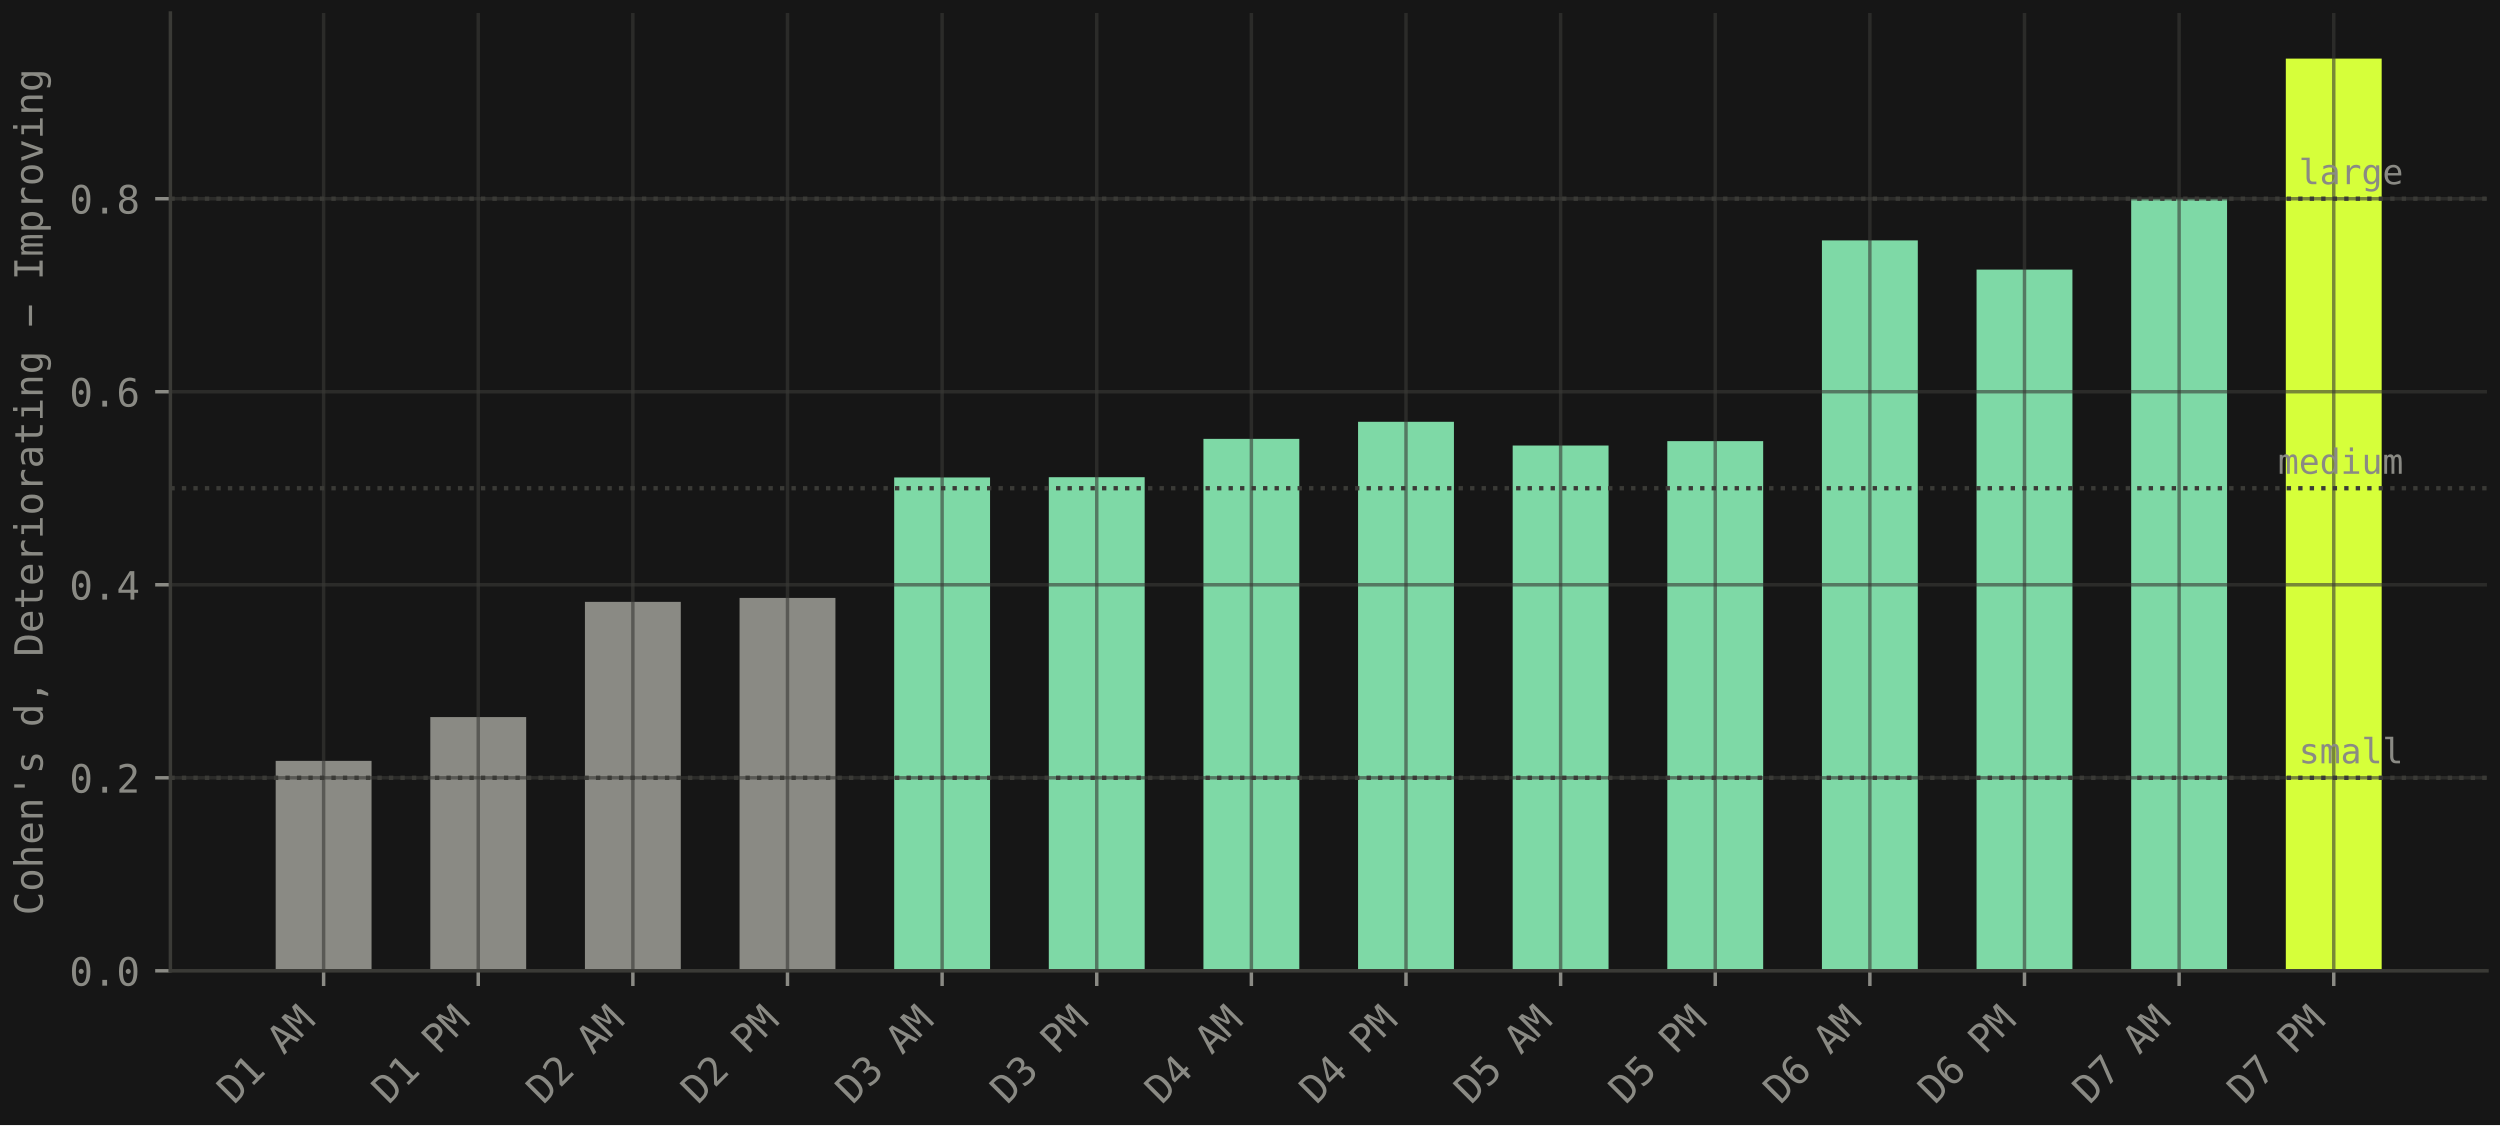
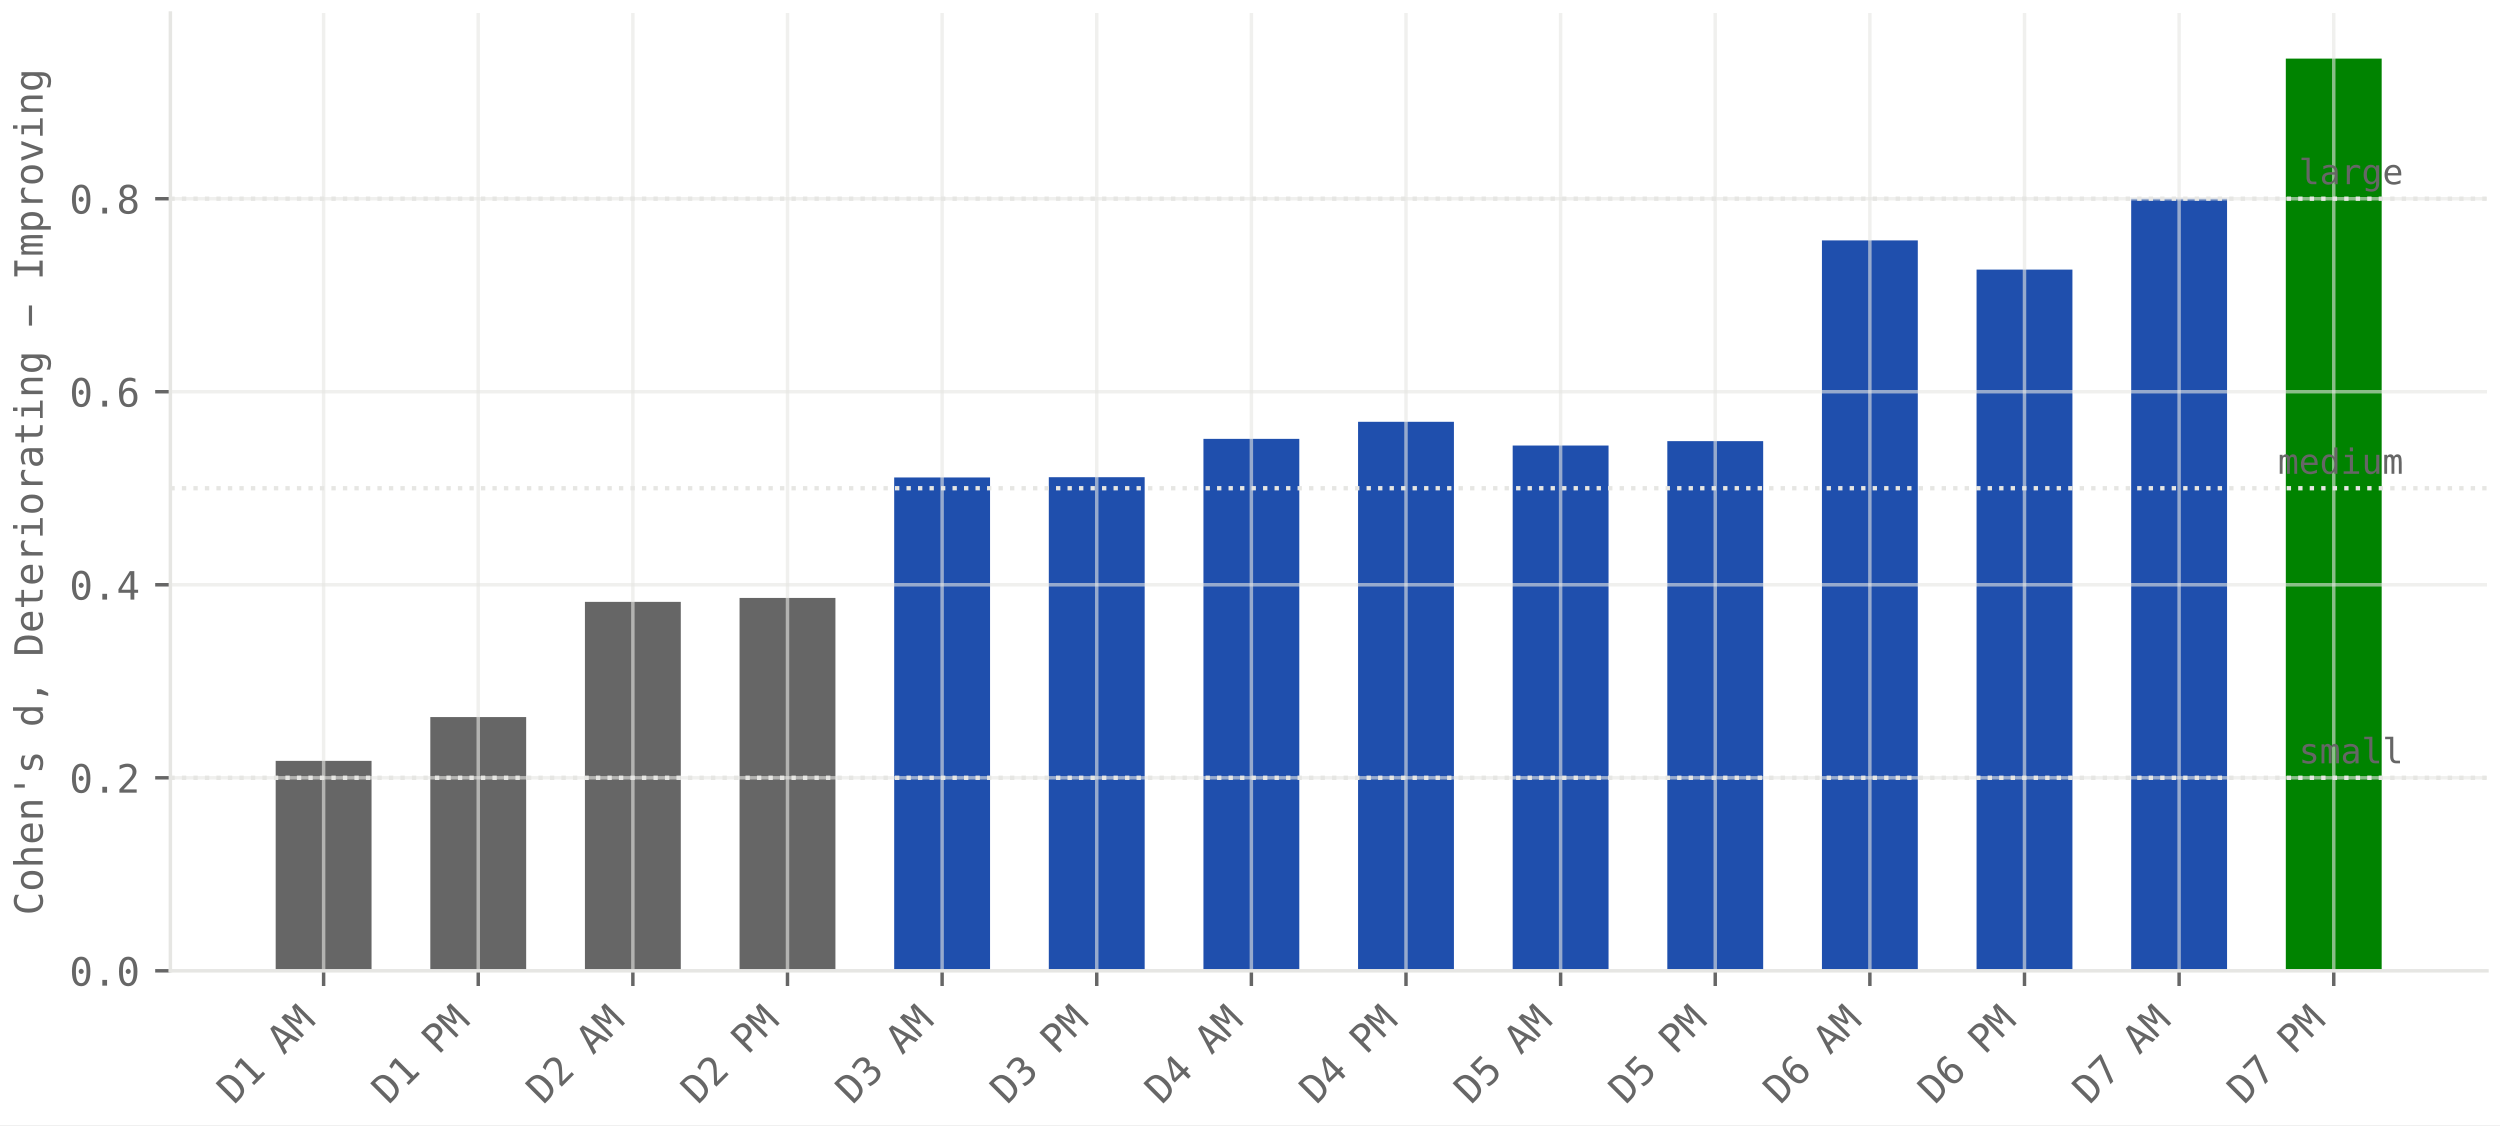
<svg xmlns="http://www.w3.org/2000/svg" xmlns:xlink="http://www.w3.org/1999/xlink" width="576pt" height="259.2pt" viewBox="0 0 576 259.2" version="1.1">
  <defs>
    <style type="text/css">*{stroke-linejoin: round; stroke-linecap: butt}</style>
  </defs>
  <g id="figure_1">
    <g id="patch_1">
-       <path d="M 0 259.2  L 576 259.2  L 576 0  L 0 0  z " style="fill: #161616" />
+       <path d="M 0 259.2  L 576 259.2  L 576 0  L 0 0  z " style="fill: #ffffff" />
    </g>
    <g id="axes_1">
      <g id="patch_2">
-         <path d="M 39.256 223.679  L 573 223.679  L 573 3  L 39.256 3  z " style="fill: #161616" />
+         <path d="M 39.256 223.679  L 573 223.679  L 573 3  L 39.256 3  z " style="fill: #ffffff" />
      </g>
      <g id="patch_3">
-         <path d="M 63.517 223.679  L 85.605 223.679  L 85.605 175.306  L 63.517 175.306  z " clip-path="url(#p7c9b618959)" style="fill: #8a8a84" />
+         <path d="M 63.517 223.679  L 85.605 223.679  L 85.605 175.306  L 63.517 175.306  z " clip-path="url(#p7c9b618959)" style="fill: #666666" />
      </g>
      <g id="patch_4">
-         <path d="M 99.143 223.679  L 121.23 223.679  L 121.23 165.206  L 99.143 165.206  z " clip-path="url(#p7c9b618959)" style="fill: #8a8a84" />
+         <path d="M 99.143 223.679  L 121.23 223.679  L 121.23 165.206  L 99.143 165.206  z " clip-path="url(#p7c9b618959)" style="fill: #666666" />
      </g>
      <g id="patch_5">
-         <path d="M 134.768 223.679  L 156.856 223.679  L 156.856 138.664  L 134.768 138.664  z " clip-path="url(#p7c9b618959)" style="fill: #8a8a84" />
+         <path d="M 134.768 223.679  L 156.856 223.679  L 156.856 138.664  L 134.768 138.664  z " clip-path="url(#p7c9b618959)" style="fill: #666666" />
      </g>
      <g id="patch_6">
-         <path d="M 170.394 223.679  L 192.482 223.679  L 192.482 137.765  L 170.394 137.765  z " clip-path="url(#p7c9b618959)" style="fill: #8a8a84" />
+         <path d="M 170.394 223.679  L 192.482 223.679  L 192.482 137.765  L 170.394 137.765  z " clip-path="url(#p7c9b618959)" style="fill: #666666" />
      </g>
      <g id="patch_7">
-         <path d="M 206.02 223.679  L 228.108 223.679  L 228.108 110.012  L 206.02 110.012  z " clip-path="url(#p7c9b618959)" style="fill: #7ed9a6" />
+         <path d="M 206.02 223.679  L 228.108 223.679  L 228.108 110.012  L 206.02 110.012  z " clip-path="url(#p7c9b618959)" style="fill: #1f4fad" />
      </g>
      <g id="patch_8">
-         <path d="M 241.645 223.679  L 263.733 223.679  L 263.733 109.951  L 241.645 109.951  z " clip-path="url(#p7c9b618959)" style="fill: #7ed9a6" />
+         <path d="M 241.645 223.679  L 263.733 223.679  L 263.733 109.951  L 241.645 109.951  z " clip-path="url(#p7c9b618959)" style="fill: #1f4fad" />
      </g>
      <g id="patch_9">
-         <path d="M 277.271 223.679  L 299.359 223.679  L 299.359 101.119  L 277.271 101.119  z " clip-path="url(#p7c9b618959)" style="fill: #7ed9a6" />
+         <path d="M 277.271 223.679  L 299.359 223.679  L 299.359 101.119  L 277.271 101.119  z " clip-path="url(#p7c9b618959)" style="fill: #1f4fad" />
      </g>
      <g id="patch_10">
-         <path d="M 312.897 223.679  L 334.985 223.679  L 334.985 97.188  L 312.897 97.188  z " clip-path="url(#p7c9b618959)" style="fill: #7ed9a6" />
+         <path d="M 312.897 223.679  L 334.985 223.679  L 334.985 97.188  L 312.897 97.188  z " clip-path="url(#p7c9b618959)" style="fill: #1f4fad" />
      </g>
      <g id="patch_11">
-         <path d="M 348.522 223.679  L 370.61 223.679  L 370.61 102.643  L 348.522 102.643  z " clip-path="url(#p7c9b618959)" style="fill: #7ed9a6" />
+         <path d="M 348.522 223.679  L 370.61 223.679  L 370.61 102.643  L 348.522 102.643  z " clip-path="url(#p7c9b618959)" style="fill: #1f4fad" />
      </g>
      <g id="patch_12">
-         <path d="M 384.148 223.679  L 406.236 223.679  L 406.236 101.639  L 384.148 101.639  z " clip-path="url(#p7c9b618959)" style="fill: #7ed9a6" />
+         <path d="M 384.148 223.679  L 406.236 223.679  L 406.236 101.639  L 384.148 101.639  z " clip-path="url(#p7c9b618959)" style="fill: #1f4fad" />
      </g>
      <g id="patch_13">
-         <path d="M 419.774 223.679  L 441.862 223.679  L 441.862 55.389  L 419.774 55.389  z " clip-path="url(#p7c9b618959)" style="fill: #7ed9a6" />
+         <path d="M 419.774 223.679  L 441.862 223.679  L 441.862 55.389  L 419.774 55.389  z " clip-path="url(#p7c9b618959)" style="fill: #1f4fad" />
      </g>
      <g id="patch_14">
-         <path d="M 455.399 223.679  L 477.487 223.679  L 477.487 62.12  L 455.399 62.12  z " clip-path="url(#p7c9b618959)" style="fill: #7ed9a6" />
+         <path d="M 455.399 223.679  L 477.487 223.679  L 477.487 62.12  L 455.399 62.12  z " clip-path="url(#p7c9b618959)" style="fill: #1f4fad" />
      </g>
      <g id="patch_15">
-         <path d="M 491.025 223.679  L 513.113 223.679  L 513.113 45.803  L 491.025 45.803  z " clip-path="url(#p7c9b618959)" style="fill: #7ed9a6" />
+         <path d="M 491.025 223.679  L 513.113 223.679  L 513.113 45.803  L 491.025 45.803  z " clip-path="url(#p7c9b618959)" style="fill: #1f4fad" />
      </g>
      <g id="patch_16">
-         <path d="M 526.651 223.679  L 548.739 223.679  L 548.739 13.509  L 526.651 13.509  z " clip-path="url(#p7c9b618959)" style="fill: #d6ff3a" />
+         <path d="M 526.651 223.679  L 548.739 223.679  L 548.739 13.509  L 526.651 13.509  z " clip-path="url(#p7c9b618959)" style="fill: #008300" />
      </g>
      <g id="matplotlib.axis_1">
        <g id="xtick_1">
          <g id="line2d_1">
-             <path d="M 74.561 223.679  L 74.561 3  " clip-path="url(#p7c9b618959)" style="fill: none; stroke: #3a3a36; stroke-opacity: 0.6; stroke-width: 0.8; stroke-linecap: square" />
+             <path d="M 74.561 223.679  L 74.561 3  " clip-path="url(#p7c9b618959)" style="fill: none; stroke: #e6e6e3; stroke-opacity: 0.6; stroke-width: 0.8; stroke-linecap: square" />
          </g>
          <g id="line2d_2">
            <defs>
-               <path id="m39290ff322" d="M 0 0  L 0 3.5  " style="stroke: #8a8a84; stroke-width: 0.8" />
+               <path id="m39290ff322" d="M 0 0  L 0 3.5  " style="stroke: #666666; stroke-width: 0.8" />
            </defs>
            <g>
-               <use xlink:href="#m39290ff322" x="74.561" y="223.679" style="fill: #8a8a84; stroke: #8a8a84; stroke-width: 0.8" />
+               <use xlink:href="#m39290ff322" x="74.561" y="223.679" style="fill: #666666; stroke: #666666; stroke-width: 0.8" />
            </g>
          </g>
          <g id="text_1">
-             <text style="font-size: 9px; font-family: 'DejaVu Sans Mono', 'Bitstream Vera Sans Mono', 'Computer Modern Typewriter', 'Andale Mono', 'Nimbus Mono L', 'Courier New', 'Courier', 'Fixed', 'Terminal', monospace; fill: #8a8a84" transform="translate(53.87548 254.6709) rotate(-45)">D1 AM</text>
+             <text style="font-size: 9px; font-family: 'DejaVu Sans Mono', 'Bitstream Vera Sans Mono', 'Computer Modern Typewriter', 'Andale Mono', 'Nimbus Mono L', 'Courier New', 'Courier', 'Fixed', 'Terminal', monospace; fill: #666666" transform="translate(53.87548 254.6709) rotate(-45)">D1 AM</text>
          </g>
        </g>
        <g id="xtick_2">
          <g id="line2d_3">
-             <path d="M 110.187 223.679  L 110.187 3  " clip-path="url(#p7c9b618959)" style="fill: none; stroke: #3a3a36; stroke-opacity: 0.6; stroke-width: 0.8; stroke-linecap: square" />
+             <path d="M 110.187 223.679  L 110.187 3  " clip-path="url(#p7c9b618959)" style="fill: none; stroke: #e6e6e3; stroke-opacity: 0.6; stroke-width: 0.8; stroke-linecap: square" />
          </g>
          <g id="line2d_4">
            <g>
-               <use xlink:href="#m39290ff322" x="110.187" y="223.679" style="fill: #8a8a84; stroke: #8a8a84; stroke-width: 0.8" />
+               <use xlink:href="#m39290ff322" x="110.187" y="223.679" style="fill: #666666; stroke: #666666; stroke-width: 0.8" />
            </g>
          </g>
          <g id="text_2">
-             <text style="font-size: 9px; font-family: 'DejaVu Sans Mono', 'Bitstream Vera Sans Mono', 'Computer Modern Typewriter', 'Andale Mono', 'Nimbus Mono L', 'Courier New', 'Courier', 'Fixed', 'Terminal', monospace; fill: #8a8a84" transform="translate(89.50116 254.6709) rotate(-45)">D1 PM</text>
+             <text style="font-size: 9px; font-family: 'DejaVu Sans Mono', 'Bitstream Vera Sans Mono', 'Computer Modern Typewriter', 'Andale Mono', 'Nimbus Mono L', 'Courier New', 'Courier', 'Fixed', 'Terminal', monospace; fill: #666666" transform="translate(89.50116 254.6709) rotate(-45)">D1 PM</text>
          </g>
        </g>
        <g id="xtick_3">
          <g id="line2d_5">
-             <path d="M 145.812 223.679  L 145.812 3  " clip-path="url(#p7c9b618959)" style="fill: none; stroke: #3a3a36; stroke-opacity: 0.6; stroke-width: 0.8; stroke-linecap: square" />
+             <path d="M 145.812 223.679  L 145.812 3  " clip-path="url(#p7c9b618959)" style="fill: none; stroke: #e6e6e3; stroke-opacity: 0.6; stroke-width: 0.8; stroke-linecap: square" />
          </g>
          <g id="line2d_6">
            <g>
-               <use xlink:href="#m39290ff322" x="145.812" y="223.679" style="fill: #8a8a84; stroke: #8a8a84; stroke-width: 0.8" />
+               <use xlink:href="#m39290ff322" x="145.812" y="223.679" style="fill: #666666; stroke: #666666; stroke-width: 0.8" />
            </g>
          </g>
          <g id="text_3">
-             <text style="font-size: 9px; font-family: 'DejaVu Sans Mono', 'Bitstream Vera Sans Mono', 'Computer Modern Typewriter', 'Andale Mono', 'Nimbus Mono L', 'Courier New', 'Courier', 'Fixed', 'Terminal', monospace; fill: #8a8a84" transform="translate(125.1268 254.6709) rotate(-45)">D2 AM</text>
+             <text style="font-size: 9px; font-family: 'DejaVu Sans Mono', 'Bitstream Vera Sans Mono', 'Computer Modern Typewriter', 'Andale Mono', 'Nimbus Mono L', 'Courier New', 'Courier', 'Fixed', 'Terminal', monospace; fill: #666666" transform="translate(125.1268 254.6709) rotate(-45)">D2 AM</text>
          </g>
        </g>
        <g id="xtick_4">
          <g id="line2d_7">
-             <path d="M 181.438 223.679  L 181.438 3  " clip-path="url(#p7c9b618959)" style="fill: none; stroke: #3a3a36; stroke-opacity: 0.6; stroke-width: 0.8; stroke-linecap: square" />
+             <path d="M 181.438 223.679  L 181.438 3  " clip-path="url(#p7c9b618959)" style="fill: none; stroke: #e6e6e3; stroke-opacity: 0.6; stroke-width: 0.8; stroke-linecap: square" />
          </g>
          <g id="line2d_8">
            <g>
-               <use xlink:href="#m39290ff322" x="181.438" y="223.679" style="fill: #8a8a84; stroke: #8a8a84; stroke-width: 0.8" />
+               <use xlink:href="#m39290ff322" x="181.438" y="223.679" style="fill: #666666; stroke: #666666; stroke-width: 0.8" />
            </g>
          </g>
          <g id="text_4">
-             <text style="font-size: 9px; font-family: 'DejaVu Sans Mono', 'Bitstream Vera Sans Mono', 'Computer Modern Typewriter', 'Andale Mono', 'Nimbus Mono L', 'Courier New', 'Courier', 'Fixed', 'Terminal', monospace; fill: #8a8a84" transform="translate(160.7525 254.6709) rotate(-45)">D2 PM</text>
+             <text style="font-size: 9px; font-family: 'DejaVu Sans Mono', 'Bitstream Vera Sans Mono', 'Computer Modern Typewriter', 'Andale Mono', 'Nimbus Mono L', 'Courier New', 'Courier', 'Fixed', 'Terminal', monospace; fill: #666666" transform="translate(160.7525 254.6709) rotate(-45)">D2 PM</text>
          </g>
        </g>
        <g id="xtick_5">
          <g id="line2d_9">
-             <path d="M 217.064 223.679  L 217.064 3  " clip-path="url(#p7c9b618959)" style="fill: none; stroke: #3a3a36; stroke-opacity: 0.6; stroke-width: 0.8; stroke-linecap: square" />
+             <path d="M 217.064 223.679  L 217.064 3  " clip-path="url(#p7c9b618959)" style="fill: none; stroke: #e6e6e3; stroke-opacity: 0.6; stroke-width: 0.8; stroke-linecap: square" />
          </g>
          <g id="line2d_10">
            <g>
-               <use xlink:href="#m39290ff322" x="217.064" y="223.679" style="fill: #8a8a84; stroke: #8a8a84; stroke-width: 0.8" />
+               <use xlink:href="#m39290ff322" x="217.064" y="223.679" style="fill: #666666; stroke: #666666; stroke-width: 0.8" />
            </g>
          </g>
          <g id="text_5">
-             <text style="font-size: 9px; font-family: 'DejaVu Sans Mono', 'Bitstream Vera Sans Mono', 'Computer Modern Typewriter', 'Andale Mono', 'Nimbus Mono L', 'Courier New', 'Courier', 'Fixed', 'Terminal', monospace; fill: #8a8a84" transform="translate(196.3782 254.6709) rotate(-45)">D3 AM</text>
+             <text style="font-size: 9px; font-family: 'DejaVu Sans Mono', 'Bitstream Vera Sans Mono', 'Computer Modern Typewriter', 'Andale Mono', 'Nimbus Mono L', 'Courier New', 'Courier', 'Fixed', 'Terminal', monospace; fill: #666666" transform="translate(196.3782 254.6709) rotate(-45)">D3 AM</text>
          </g>
        </g>
        <g id="xtick_6">
          <g id="line2d_11">
-             <path d="M 252.689 223.679  L 252.689 3  " clip-path="url(#p7c9b618959)" style="fill: none; stroke: #3a3a36; stroke-opacity: 0.6; stroke-width: 0.8; stroke-linecap: square" />
+             <path d="M 252.689 223.679  L 252.689 3  " clip-path="url(#p7c9b618959)" style="fill: none; stroke: #e6e6e3; stroke-opacity: 0.6; stroke-width: 0.8; stroke-linecap: square" />
          </g>
          <g id="line2d_12">
            <g>
-               <use xlink:href="#m39290ff322" x="252.689" y="223.679" style="fill: #8a8a84; stroke: #8a8a84; stroke-width: 0.8" />
+               <use xlink:href="#m39290ff322" x="252.689" y="223.679" style="fill: #666666; stroke: #666666; stroke-width: 0.8" />
            </g>
          </g>
          <g id="text_6">
-             <text style="font-size: 9px; font-family: 'DejaVu Sans Mono', 'Bitstream Vera Sans Mono', 'Computer Modern Typewriter', 'Andale Mono', 'Nimbus Mono L', 'Courier New', 'Courier', 'Fixed', 'Terminal', monospace; fill: #8a8a84" transform="translate(232.0039 254.6709) rotate(-45)">D3 PM</text>
+             <text style="font-size: 9px; font-family: 'DejaVu Sans Mono', 'Bitstream Vera Sans Mono', 'Computer Modern Typewriter', 'Andale Mono', 'Nimbus Mono L', 'Courier New', 'Courier', 'Fixed', 'Terminal', monospace; fill: #666666" transform="translate(232.0039 254.6709) rotate(-45)">D3 PM</text>
          </g>
        </g>
        <g id="xtick_7">
          <g id="line2d_13">
-             <path d="M 288.315 223.679  L 288.315 3  " clip-path="url(#p7c9b618959)" style="fill: none; stroke: #3a3a36; stroke-opacity: 0.6; stroke-width: 0.8; stroke-linecap: square" />
+             <path d="M 288.315 223.679  L 288.315 3  " clip-path="url(#p7c9b618959)" style="fill: none; stroke: #e6e6e3; stroke-opacity: 0.6; stroke-width: 0.8; stroke-linecap: square" />
          </g>
          <g id="line2d_14">
            <g>
-               <use xlink:href="#m39290ff322" x="288.315" y="223.679" style="fill: #8a8a84; stroke: #8a8a84; stroke-width: 0.8" />
+               <use xlink:href="#m39290ff322" x="288.315" y="223.679" style="fill: #666666; stroke: #666666; stroke-width: 0.8" />
            </g>
          </g>
          <g id="text_7">
-             <text style="font-size: 9px; font-family: 'DejaVu Sans Mono', 'Bitstream Vera Sans Mono', 'Computer Modern Typewriter', 'Andale Mono', 'Nimbus Mono L', 'Courier New', 'Courier', 'Fixed', 'Terminal', monospace; fill: #8a8a84" transform="translate(267.6296 254.6709) rotate(-45)">D4 AM</text>
+             <text style="font-size: 9px; font-family: 'DejaVu Sans Mono', 'Bitstream Vera Sans Mono', 'Computer Modern Typewriter', 'Andale Mono', 'Nimbus Mono L', 'Courier New', 'Courier', 'Fixed', 'Terminal', monospace; fill: #666666" transform="translate(267.6296 254.6709) rotate(-45)">D4 AM</text>
          </g>
        </g>
        <g id="xtick_8">
          <g id="line2d_15">
-             <path d="M 323.941 223.679  L 323.941 3  " clip-path="url(#p7c9b618959)" style="fill: none; stroke: #3a3a36; stroke-opacity: 0.6; stroke-width: 0.8; stroke-linecap: square" />
+             <path d="M 323.941 223.679  L 323.941 3  " clip-path="url(#p7c9b618959)" style="fill: none; stroke: #e6e6e3; stroke-opacity: 0.6; stroke-width: 0.8; stroke-linecap: square" />
          </g>
          <g id="line2d_16">
            <g>
-               <use xlink:href="#m39290ff322" x="323.941" y="223.679" style="fill: #8a8a84; stroke: #8a8a84; stroke-width: 0.8" />
+               <use xlink:href="#m39290ff322" x="323.941" y="223.679" style="fill: #666666; stroke: #666666; stroke-width: 0.8" />
            </g>
          </g>
          <g id="text_8">
-             <text style="font-size: 9px; font-family: 'DejaVu Sans Mono', 'Bitstream Vera Sans Mono', 'Computer Modern Typewriter', 'Andale Mono', 'Nimbus Mono L', 'Courier New', 'Courier', 'Fixed', 'Terminal', monospace; fill: #8a8a84" transform="translate(303.2553 254.6709) rotate(-45)">D4 PM</text>
+             <text style="font-size: 9px; font-family: 'DejaVu Sans Mono', 'Bitstream Vera Sans Mono', 'Computer Modern Typewriter', 'Andale Mono', 'Nimbus Mono L', 'Courier New', 'Courier', 'Fixed', 'Terminal', monospace; fill: #666666" transform="translate(303.2553 254.6709) rotate(-45)">D4 PM</text>
          </g>
        </g>
        <g id="xtick_9">
          <g id="line2d_17">
-             <path d="M 359.566 223.679  L 359.566 3  " clip-path="url(#p7c9b618959)" style="fill: none; stroke: #3a3a36; stroke-opacity: 0.6; stroke-width: 0.8; stroke-linecap: square" />
+             <path d="M 359.566 223.679  L 359.566 3  " clip-path="url(#p7c9b618959)" style="fill: none; stroke: #e6e6e3; stroke-opacity: 0.6; stroke-width: 0.8; stroke-linecap: square" />
          </g>
          <g id="line2d_18">
            <g>
-               <use xlink:href="#m39290ff322" x="359.566" y="223.679" style="fill: #8a8a84; stroke: #8a8a84; stroke-width: 0.8" />
+               <use xlink:href="#m39290ff322" x="359.566" y="223.679" style="fill: #666666; stroke: #666666; stroke-width: 0.8" />
            </g>
          </g>
          <g id="text_9">
-             <text style="font-size: 9px; font-family: 'DejaVu Sans Mono', 'Bitstream Vera Sans Mono', 'Computer Modern Typewriter', 'Andale Mono', 'Nimbus Mono L', 'Courier New', 'Courier', 'Fixed', 'Terminal', monospace; fill: #8a8a84" transform="translate(338.8809 254.6709) rotate(-45)">D5 AM</text>
+             <text style="font-size: 9px; font-family: 'DejaVu Sans Mono', 'Bitstream Vera Sans Mono', 'Computer Modern Typewriter', 'Andale Mono', 'Nimbus Mono L', 'Courier New', 'Courier', 'Fixed', 'Terminal', monospace; fill: #666666" transform="translate(338.8809 254.6709) rotate(-45)">D5 AM</text>
          </g>
        </g>
        <g id="xtick_10">
          <g id="line2d_19">
-             <path d="M 395.192 223.679  L 395.192 3  " clip-path="url(#p7c9b618959)" style="fill: none; stroke: #3a3a36; stroke-opacity: 0.6; stroke-width: 0.8; stroke-linecap: square" />
+             <path d="M 395.192 223.679  L 395.192 3  " clip-path="url(#p7c9b618959)" style="fill: none; stroke: #e6e6e3; stroke-opacity: 0.6; stroke-width: 0.8; stroke-linecap: square" />
          </g>
          <g id="line2d_20">
            <g>
-               <use xlink:href="#m39290ff322" x="395.192" y="223.679" style="fill: #8a8a84; stroke: #8a8a84; stroke-width: 0.8" />
+               <use xlink:href="#m39290ff322" x="395.192" y="223.679" style="fill: #666666; stroke: #666666; stroke-width: 0.8" />
            </g>
          </g>
          <g id="text_10">
-             <text style="font-size: 9px; font-family: 'DejaVu Sans Mono', 'Bitstream Vera Sans Mono', 'Computer Modern Typewriter', 'Andale Mono', 'Nimbus Mono L', 'Courier New', 'Courier', 'Fixed', 'Terminal', monospace; fill: #8a8a84" transform="translate(374.5066 254.6709) rotate(-45)">D5 PM</text>
+             <text style="font-size: 9px; font-family: 'DejaVu Sans Mono', 'Bitstream Vera Sans Mono', 'Computer Modern Typewriter', 'Andale Mono', 'Nimbus Mono L', 'Courier New', 'Courier', 'Fixed', 'Terminal', monospace; fill: #666666" transform="translate(374.5066 254.6709) rotate(-45)">D5 PM</text>
          </g>
        </g>
        <g id="xtick_11">
          <g id="line2d_21">
-             <path d="M 430.818 223.679  L 430.818 3  " clip-path="url(#p7c9b618959)" style="fill: none; stroke: #3a3a36; stroke-opacity: 0.6; stroke-width: 0.8; stroke-linecap: square" />
+             <path d="M 430.818 223.679  L 430.818 3  " clip-path="url(#p7c9b618959)" style="fill: none; stroke: #e6e6e3; stroke-opacity: 0.6; stroke-width: 0.8; stroke-linecap: square" />
          </g>
          <g id="line2d_22">
            <g>
-               <use xlink:href="#m39290ff322" x="430.818" y="223.679" style="fill: #8a8a84; stroke: #8a8a84; stroke-width: 0.8" />
+               <use xlink:href="#m39290ff322" x="430.818" y="223.679" style="fill: #666666; stroke: #666666; stroke-width: 0.8" />
            </g>
          </g>
          <g id="text_11">
-             <text style="font-size: 9px; font-family: 'DejaVu Sans Mono', 'Bitstream Vera Sans Mono', 'Computer Modern Typewriter', 'Andale Mono', 'Nimbus Mono L', 'Courier New', 'Courier', 'Fixed', 'Terminal', monospace; fill: #8a8a84" transform="translate(410.1323 254.6709) rotate(-45)">D6 AM</text>
+             <text style="font-size: 9px; font-family: 'DejaVu Sans Mono', 'Bitstream Vera Sans Mono', 'Computer Modern Typewriter', 'Andale Mono', 'Nimbus Mono L', 'Courier New', 'Courier', 'Fixed', 'Terminal', monospace; fill: #666666" transform="translate(410.1323 254.6709) rotate(-45)">D6 AM</text>
          </g>
        </g>
        <g id="xtick_12">
          <g id="line2d_23">
-             <path d="M 466.443 223.679  L 466.443 3  " clip-path="url(#p7c9b618959)" style="fill: none; stroke: #3a3a36; stroke-opacity: 0.6; stroke-width: 0.8; stroke-linecap: square" />
+             <path d="M 466.443 223.679  L 466.443 3  " clip-path="url(#p7c9b618959)" style="fill: none; stroke: #e6e6e3; stroke-opacity: 0.6; stroke-width: 0.8; stroke-linecap: square" />
          </g>
          <g id="line2d_24">
            <g>
-               <use xlink:href="#m39290ff322" x="466.443" y="223.679" style="fill: #8a8a84; stroke: #8a8a84; stroke-width: 0.8" />
+               <use xlink:href="#m39290ff322" x="466.443" y="223.679" style="fill: #666666; stroke: #666666; stroke-width: 0.8" />
            </g>
          </g>
          <g id="text_12">
-             <text style="font-size: 9px; font-family: 'DejaVu Sans Mono', 'Bitstream Vera Sans Mono', 'Computer Modern Typewriter', 'Andale Mono', 'Nimbus Mono L', 'Courier New', 'Courier', 'Fixed', 'Terminal', monospace; fill: #8a8a84" transform="translate(445.758 254.6709) rotate(-45)">D6 PM</text>
+             <text style="font-size: 9px; font-family: 'DejaVu Sans Mono', 'Bitstream Vera Sans Mono', 'Computer Modern Typewriter', 'Andale Mono', 'Nimbus Mono L', 'Courier New', 'Courier', 'Fixed', 'Terminal', monospace; fill: #666666" transform="translate(445.758 254.6709) rotate(-45)">D6 PM</text>
          </g>
        </g>
        <g id="xtick_13">
          <g id="line2d_25">
-             <path d="M 502.069 223.679  L 502.069 3  " clip-path="url(#p7c9b618959)" style="fill: none; stroke: #3a3a36; stroke-opacity: 0.6; stroke-width: 0.8; stroke-linecap: square" />
+             <path d="M 502.069 223.679  L 502.069 3  " clip-path="url(#p7c9b618959)" style="fill: none; stroke: #e6e6e3; stroke-opacity: 0.6; stroke-width: 0.8; stroke-linecap: square" />
          </g>
          <g id="line2d_26">
            <g>
-               <use xlink:href="#m39290ff322" x="502.069" y="223.679" style="fill: #8a8a84; stroke: #8a8a84; stroke-width: 0.8" />
+               <use xlink:href="#m39290ff322" x="502.069" y="223.679" style="fill: #666666; stroke: #666666; stroke-width: 0.8" />
            </g>
          </g>
          <g id="text_13">
-             <text style="font-size: 9px; font-family: 'DejaVu Sans Mono', 'Bitstream Vera Sans Mono', 'Computer Modern Typewriter', 'Andale Mono', 'Nimbus Mono L', 'Courier New', 'Courier', 'Fixed', 'Terminal', monospace; fill: #8a8a84" transform="translate(481.3837 254.6709) rotate(-45)">D7 AM</text>
+             <text style="font-size: 9px; font-family: 'DejaVu Sans Mono', 'Bitstream Vera Sans Mono', 'Computer Modern Typewriter', 'Andale Mono', 'Nimbus Mono L', 'Courier New', 'Courier', 'Fixed', 'Terminal', monospace; fill: #666666" transform="translate(481.3837 254.6709) rotate(-45)">D7 AM</text>
          </g>
        </g>
        <g id="xtick_14">
          <g id="line2d_27">
-             <path d="M 537.695 223.679  L 537.695 3  " clip-path="url(#p7c9b618959)" style="fill: none; stroke: #3a3a36; stroke-opacity: 0.6; stroke-width: 0.8; stroke-linecap: square" />
+             <path d="M 537.695 223.679  L 537.695 3  " clip-path="url(#p7c9b618959)" style="fill: none; stroke: #e6e6e3; stroke-opacity: 0.6; stroke-width: 0.8; stroke-linecap: square" />
          </g>
          <g id="line2d_28">
            <g>
-               <use xlink:href="#m39290ff322" x="537.695" y="223.679" style="fill: #8a8a84; stroke: #8a8a84; stroke-width: 0.8" />
+               <use xlink:href="#m39290ff322" x="537.695" y="223.679" style="fill: #666666; stroke: #666666; stroke-width: 0.8" />
            </g>
          </g>
          <g id="text_14">
-             <text style="font-size: 9px; font-family: 'DejaVu Sans Mono', 'Bitstream Vera Sans Mono', 'Computer Modern Typewriter', 'Andale Mono', 'Nimbus Mono L', 'Courier New', 'Courier', 'Fixed', 'Terminal', monospace; fill: #8a8a84" transform="translate(517.0094 254.6709) rotate(-45)">D7 PM</text>
+             <text style="font-size: 9px; font-family: 'DejaVu Sans Mono', 'Bitstream Vera Sans Mono', 'Computer Modern Typewriter', 'Andale Mono', 'Nimbus Mono L', 'Courier New', 'Courier', 'Fixed', 'Terminal', monospace; fill: #666666" transform="translate(517.0094 254.6709) rotate(-45)">D7 PM</text>
          </g>
        </g>
      </g>
      <g id="matplotlib.axis_2">
        <g id="ytick_1">
          <g id="line2d_29">
-             <path d="M 39.256 223.679  L 573 223.679  " clip-path="url(#p7c9b618959)" style="fill: none; stroke: #3a3a36; stroke-opacity: 0.6; stroke-width: 0.8; stroke-linecap: square" />
+             <path d="M 39.256 223.679  L 573 223.679  " clip-path="url(#p7c9b618959)" style="fill: none; stroke: #e6e6e3; stroke-opacity: 0.6; stroke-width: 0.8; stroke-linecap: square" />
          </g>
          <g id="line2d_30">
            <defs>
-               <path id="md046bcc89e" d="M 0 0  L -3.5 0  " style="stroke: #8a8a84; stroke-width: 0.8" />
+               <path id="md046bcc89e" d="M 0 0  L -3.5 0  " style="stroke: #666666; stroke-width: 0.8" />
            </defs>
            <g>
-               <use xlink:href="#md046bcc89e" x="39.256" y="223.679" style="fill: #8a8a84; stroke: #8a8a84; stroke-width: 0.8" />
+               <use xlink:href="#md046bcc89e" x="39.256" y="223.679" style="fill: #666666; stroke: #666666; stroke-width: 0.8" />
            </g>
          </g>
          <g id="text_15">
-             <text style="font-size: 9px; font-family: 'DejaVu Sans Mono', 'Bitstream Vera Sans Mono', 'Computer Modern Typewriter', 'Andale Mono', 'Nimbus Mono L', 'Courier New', 'Courier', 'Fixed', 'Terminal', monospace; text-anchor: end; fill: #8a8a84" x="32.256" y="227.098" transform="rotate(-0 32.25579 227.0982)">0.0</text>
+             <text style="font-size: 9px; font-family: 'DejaVu Sans Mono', 'Bitstream Vera Sans Mono', 'Computer Modern Typewriter', 'Andale Mono', 'Nimbus Mono L', 'Courier New', 'Courier', 'Fixed', 'Terminal', monospace; text-anchor: end; fill: #666666" x="32.256" y="227.098" transform="rotate(-0 32.25579 227.0982)">0.0</text>
          </g>
        </g>
        <g id="ytick_2">
          <g id="line2d_31">
-             <path d="M 39.256 179.205  L 573 179.205  " clip-path="url(#p7c9b618959)" style="fill: none; stroke: #3a3a36; stroke-opacity: 0.6; stroke-width: 0.8; stroke-linecap: square" />
+             <path d="M 39.256 179.205  L 573 179.205  " clip-path="url(#p7c9b618959)" style="fill: none; stroke: #e6e6e3; stroke-opacity: 0.6; stroke-width: 0.8; stroke-linecap: square" />
          </g>
          <g id="line2d_32">
            <g>
-               <use xlink:href="#md046bcc89e" x="39.256" y="179.205" style="fill: #8a8a84; stroke: #8a8a84; stroke-width: 0.8" />
+               <use xlink:href="#md046bcc89e" x="39.256" y="179.205" style="fill: #666666; stroke: #666666; stroke-width: 0.8" />
            </g>
          </g>
          <g id="text_16">
-             <text style="font-size: 9px; font-family: 'DejaVu Sans Mono', 'Bitstream Vera Sans Mono', 'Computer Modern Typewriter', 'Andale Mono', 'Nimbus Mono L', 'Courier New', 'Courier', 'Fixed', 'Terminal', monospace; text-anchor: end; fill: #8a8a84" x="32.256" y="182.624" transform="rotate(-0 32.25579 182.6237)">0.2</text>
+             <text style="font-size: 9px; font-family: 'DejaVu Sans Mono', 'Bitstream Vera Sans Mono', 'Computer Modern Typewriter', 'Andale Mono', 'Nimbus Mono L', 'Courier New', 'Courier', 'Fixed', 'Terminal', monospace; text-anchor: end; fill: #666666" x="32.256" y="182.624" transform="rotate(-0 32.25579 182.6237)">0.2</text>
          </g>
        </g>
        <g id="ytick_3">
          <g id="line2d_33">
-             <path d="M 39.256 134.73  L 573 134.73  " clip-path="url(#p7c9b618959)" style="fill: none; stroke: #3a3a36; stroke-opacity: 0.6; stroke-width: 0.8; stroke-linecap: square" />
+             <path d="M 39.256 134.73  L 573 134.73  " clip-path="url(#p7c9b618959)" style="fill: none; stroke: #e6e6e3; stroke-opacity: 0.6; stroke-width: 0.8; stroke-linecap: square" />
          </g>
          <g id="line2d_34">
            <g>
-               <use xlink:href="#md046bcc89e" x="39.256" y="134.73" style="fill: #8a8a84; stroke: #8a8a84; stroke-width: 0.8" />
+               <use xlink:href="#md046bcc89e" x="39.256" y="134.73" style="fill: #666666; stroke: #666666; stroke-width: 0.8" />
            </g>
          </g>
          <g id="text_17">
-             <text style="font-size: 9px; font-family: 'DejaVu Sans Mono', 'Bitstream Vera Sans Mono', 'Computer Modern Typewriter', 'Andale Mono', 'Nimbus Mono L', 'Courier New', 'Courier', 'Fixed', 'Terminal', monospace; text-anchor: end; fill: #8a8a84" x="32.256" y="138.149" transform="rotate(-0 32.25579 138.1491)">0.4</text>
+             <text style="font-size: 9px; font-family: 'DejaVu Sans Mono', 'Bitstream Vera Sans Mono', 'Computer Modern Typewriter', 'Andale Mono', 'Nimbus Mono L', 'Courier New', 'Courier', 'Fixed', 'Terminal', monospace; text-anchor: end; fill: #666666" x="32.256" y="138.149" transform="rotate(-0 32.25579 138.1491)">0.4</text>
          </g>
        </g>
        <g id="ytick_4">
          <g id="line2d_35">
-             <path d="M 39.256 90.256  L 573 90.256  " clip-path="url(#p7c9b618959)" style="fill: none; stroke: #3a3a36; stroke-opacity: 0.6; stroke-width: 0.8; stroke-linecap: square" />
+             <path d="M 39.256 90.256  L 573 90.256  " clip-path="url(#p7c9b618959)" style="fill: none; stroke: #e6e6e3; stroke-opacity: 0.6; stroke-width: 0.8; stroke-linecap: square" />
          </g>
          <g id="line2d_36">
            <g>
-               <use xlink:href="#md046bcc89e" x="39.256" y="90.256" style="fill: #8a8a84; stroke: #8a8a84; stroke-width: 0.8" />
+               <use xlink:href="#md046bcc89e" x="39.256" y="90.256" style="fill: #666666; stroke: #666666; stroke-width: 0.8" />
            </g>
          </g>
          <g id="text_18">
-             <text style="font-size: 9px; font-family: 'DejaVu Sans Mono', 'Bitstream Vera Sans Mono', 'Computer Modern Typewriter', 'Andale Mono', 'Nimbus Mono L', 'Courier New', 'Courier', 'Fixed', 'Terminal', monospace; text-anchor: end; fill: #8a8a84" x="32.256" y="93.675" transform="rotate(-0 32.25579 93.67459)">0.6</text>
+             <text style="font-size: 9px; font-family: 'DejaVu Sans Mono', 'Bitstream Vera Sans Mono', 'Computer Modern Typewriter', 'Andale Mono', 'Nimbus Mono L', 'Courier New', 'Courier', 'Fixed', 'Terminal', monospace; text-anchor: end; fill: #666666" x="32.256" y="93.675" transform="rotate(-0 32.25579 93.67459)">0.6</text>
          </g>
        </g>
        <g id="ytick_5">
          <g id="line2d_37">
-             <path d="M 39.256 45.781  L 573 45.781  " clip-path="url(#p7c9b618959)" style="fill: none; stroke: #3a3a36; stroke-opacity: 0.6; stroke-width: 0.8; stroke-linecap: square" />
+             <path d="M 39.256 45.781  L 573 45.781  " clip-path="url(#p7c9b618959)" style="fill: none; stroke: #e6e6e3; stroke-opacity: 0.6; stroke-width: 0.8; stroke-linecap: square" />
          </g>
          <g id="line2d_38">
            <g>
-               <use xlink:href="#md046bcc89e" x="39.256" y="45.781" style="fill: #8a8a84; stroke: #8a8a84; stroke-width: 0.8" />
+               <use xlink:href="#md046bcc89e" x="39.256" y="45.781" style="fill: #666666; stroke: #666666; stroke-width: 0.8" />
            </g>
          </g>
          <g id="text_19">
-             <text style="font-size: 9px; font-family: 'DejaVu Sans Mono', 'Bitstream Vera Sans Mono', 'Computer Modern Typewriter', 'Andale Mono', 'Nimbus Mono L', 'Courier New', 'Courier', 'Fixed', 'Terminal', monospace; text-anchor: end; fill: #8a8a84" x="32.256" y="49.2" transform="rotate(-0 32.25579 49.20005)">0.8</text>
+             <text style="font-size: 9px; font-family: 'DejaVu Sans Mono', 'Bitstream Vera Sans Mono', 'Computer Modern Typewriter', 'Andale Mono', 'Nimbus Mono L', 'Courier New', 'Courier', 'Fixed', 'Terminal', monospace; text-anchor: end; fill: #666666" x="32.256" y="49.2" transform="rotate(-0 32.25579 49.20005)">0.8</text>
          </g>
        </g>
        <g id="text_20">
-           <text style="font-size: 9px; font-family: 'DejaVu Sans Mono', 'Bitstream Vera Sans Mono', 'Computer Modern Typewriter', 'Andale Mono', 'Nimbus Mono L', 'Courier New', 'Courier', 'Fixed', 'Terminal', monospace; text-anchor: middle; fill: #8a8a84" x="9.839" y="113.34" transform="rotate(-90 9.838834 113.3398)">Cohen's d, Deteriorating − Improving</text>
+           <text style="font-size: 9px; font-family: 'DejaVu Sans Mono', 'Bitstream Vera Sans Mono', 'Computer Modern Typewriter', 'Andale Mono', 'Nimbus Mono L', 'Courier New', 'Courier', 'Fixed', 'Terminal', monospace; text-anchor: middle; fill: #666666" x="9.839" y="113.34" transform="rotate(-90 9.838834 113.3398)">Cohen's d, Deteriorating − Improving</text>
        </g>
      </g>
      <g id="line2d_39">
-         <path d="M 39.256 179.205  L 573 179.205  " clip-path="url(#p7c9b618959)" style="fill: none; stroke-dasharray: 1,1.65; stroke-dashoffset: 0; stroke: #3a3a36" />
+         <path d="M 39.256 179.205  L 573 179.205  " clip-path="url(#p7c9b618959)" style="fill: none; stroke-dasharray: 1,1.65; stroke-dashoffset: 0; stroke: #e6e6e3" />
      </g>
      <g id="line2d_40">
-         <path d="M 39.256 112.493  L 573 112.493  " clip-path="url(#p7c9b618959)" style="fill: none; stroke-dasharray: 1,1.65; stroke-dashoffset: 0; stroke: #3a3a36" />
+         <path d="M 39.256 112.493  L 573 112.493  " clip-path="url(#p7c9b618959)" style="fill: none; stroke-dasharray: 1,1.65; stroke-dashoffset: 0; stroke: #e6e6e3" />
      </g>
      <g id="line2d_41">
-         <path d="M 39.256 45.781  L 573 45.781  " clip-path="url(#p7c9b618959)" style="fill: none; stroke-dasharray: 1,1.65; stroke-dashoffset: 0; stroke: #3a3a36" />
+         <path d="M 39.256 45.781  L 573 45.781  " clip-path="url(#p7c9b618959)" style="fill: none; stroke-dasharray: 1,1.65; stroke-dashoffset: 0; stroke: #e6e6e3" />
      </g>
      <g id="patch_17">
-         <path d="M 39.256 223.679  L 39.256 3  " style="fill: none; stroke: #3a3a36; stroke-width: 0.8; stroke-linejoin: miter; stroke-linecap: square" />
+         <path d="M 39.256 223.679  L 39.256 3  " style="fill: none; stroke: #e6e6e3; stroke-width: 0.8; stroke-linejoin: miter; stroke-linecap: square" />
      </g>
      <g id="patch_18">
-         <path d="M 39.256 223.679  L 573 223.679  " style="fill: none; stroke: #3a3a36; stroke-width: 0.8; stroke-linejoin: miter; stroke-linecap: square" />
+         <path d="M 39.256 223.679  L 573 223.679  " style="fill: none; stroke: #e6e6e3; stroke-width: 0.8; stroke-linejoin: miter; stroke-linecap: square" />
      </g>
      <g id="text_21">
-         <text style="font-size: 8px; font-family: 'DejaVu Sans Mono', 'Bitstream Vera Sans Mono', 'Computer Modern Typewriter', 'Andale Mono', 'Nimbus Mono L', 'Courier New', 'Courier', 'Fixed', 'Terminal', monospace; text-anchor: end; fill: #8a8a84" x="553.726" y="175.869" transform="rotate(-0 553.7263 175.8691)">small</text>
+         <text style="font-size: 8px; font-family: 'DejaVu Sans Mono', 'Bitstream Vera Sans Mono', 'Computer Modern Typewriter', 'Andale Mono', 'Nimbus Mono L', 'Courier New', 'Courier', 'Fixed', 'Terminal', monospace; text-anchor: end; fill: #666666" x="553.726" y="175.869" transform="rotate(-0 553.7263 175.8691)">small</text>
      </g>
      <g id="text_22">
-         <text style="font-size: 8px; font-family: 'DejaVu Sans Mono', 'Bitstream Vera Sans Mono', 'Computer Modern Typewriter', 'Andale Mono', 'Nimbus Mono L', 'Courier New', 'Courier', 'Fixed', 'Terminal', monospace; text-anchor: end; fill: #8a8a84" x="553.726" y="109.157" transform="rotate(-0 553.7263 109.1573)">medium</text>
+         <text style="font-size: 8px; font-family: 'DejaVu Sans Mono', 'Bitstream Vera Sans Mono', 'Computer Modern Typewriter', 'Andale Mono', 'Nimbus Mono L', 'Courier New', 'Courier', 'Fixed', 'Terminal', monospace; text-anchor: end; fill: #666666" x="553.726" y="109.157" transform="rotate(-0 553.7263 109.1573)">medium</text>
      </g>
      <g id="text_23">
-         <text style="font-size: 8px; font-family: 'DejaVu Sans Mono', 'Bitstream Vera Sans Mono', 'Computer Modern Typewriter', 'Andale Mono', 'Nimbus Mono L', 'Courier New', 'Courier', 'Fixed', 'Terminal', monospace; text-anchor: end; fill: #8a8a84" x="553.726" y="42.446" transform="rotate(-0 553.7263 42.44551)">large</text>
+         <text style="font-size: 8px; font-family: 'DejaVu Sans Mono', 'Bitstream Vera Sans Mono', 'Computer Modern Typewriter', 'Andale Mono', 'Nimbus Mono L', 'Courier New', 'Courier', 'Fixed', 'Terminal', monospace; text-anchor: end; fill: #666666" x="553.726" y="42.446" transform="rotate(-0 553.7263 42.44551)">large</text>
      </g>
    </g>
  </g>
  <defs>
    <clipPath id="p7c9b618959">
      <rect x="39.256" y="3" width="533.744" height="220.679" />
    </clipPath>
  </defs>
</svg>
